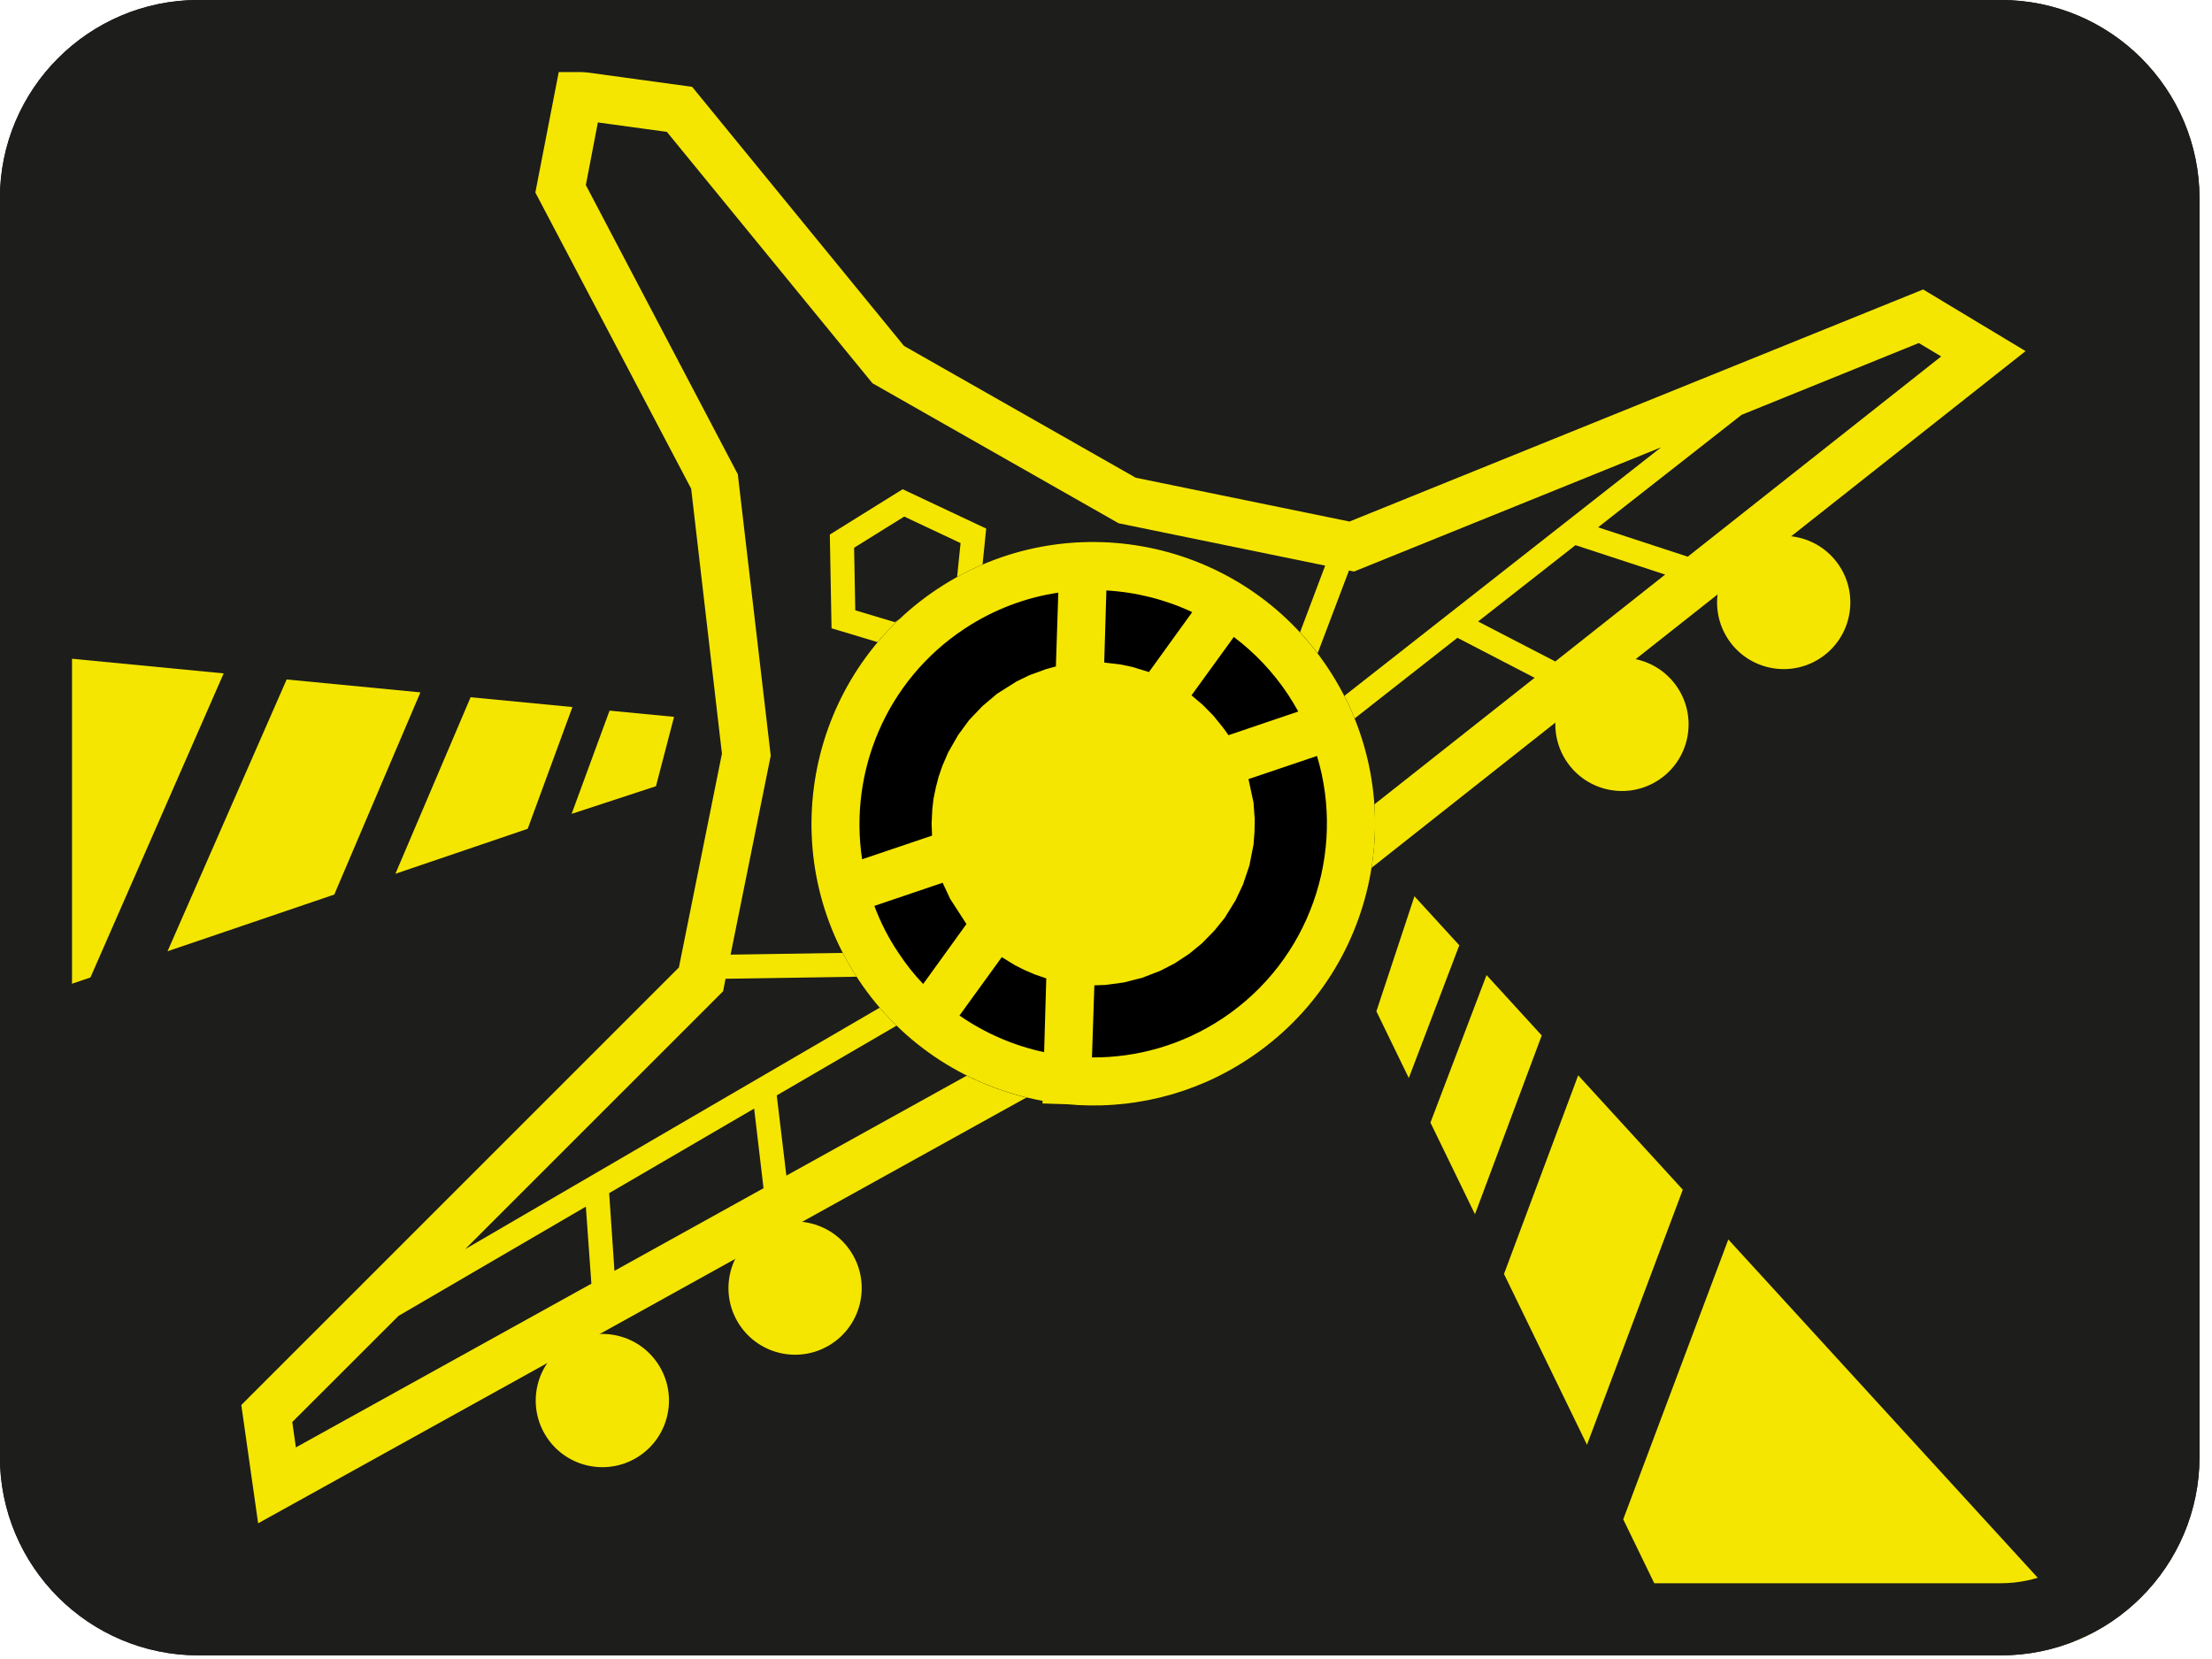
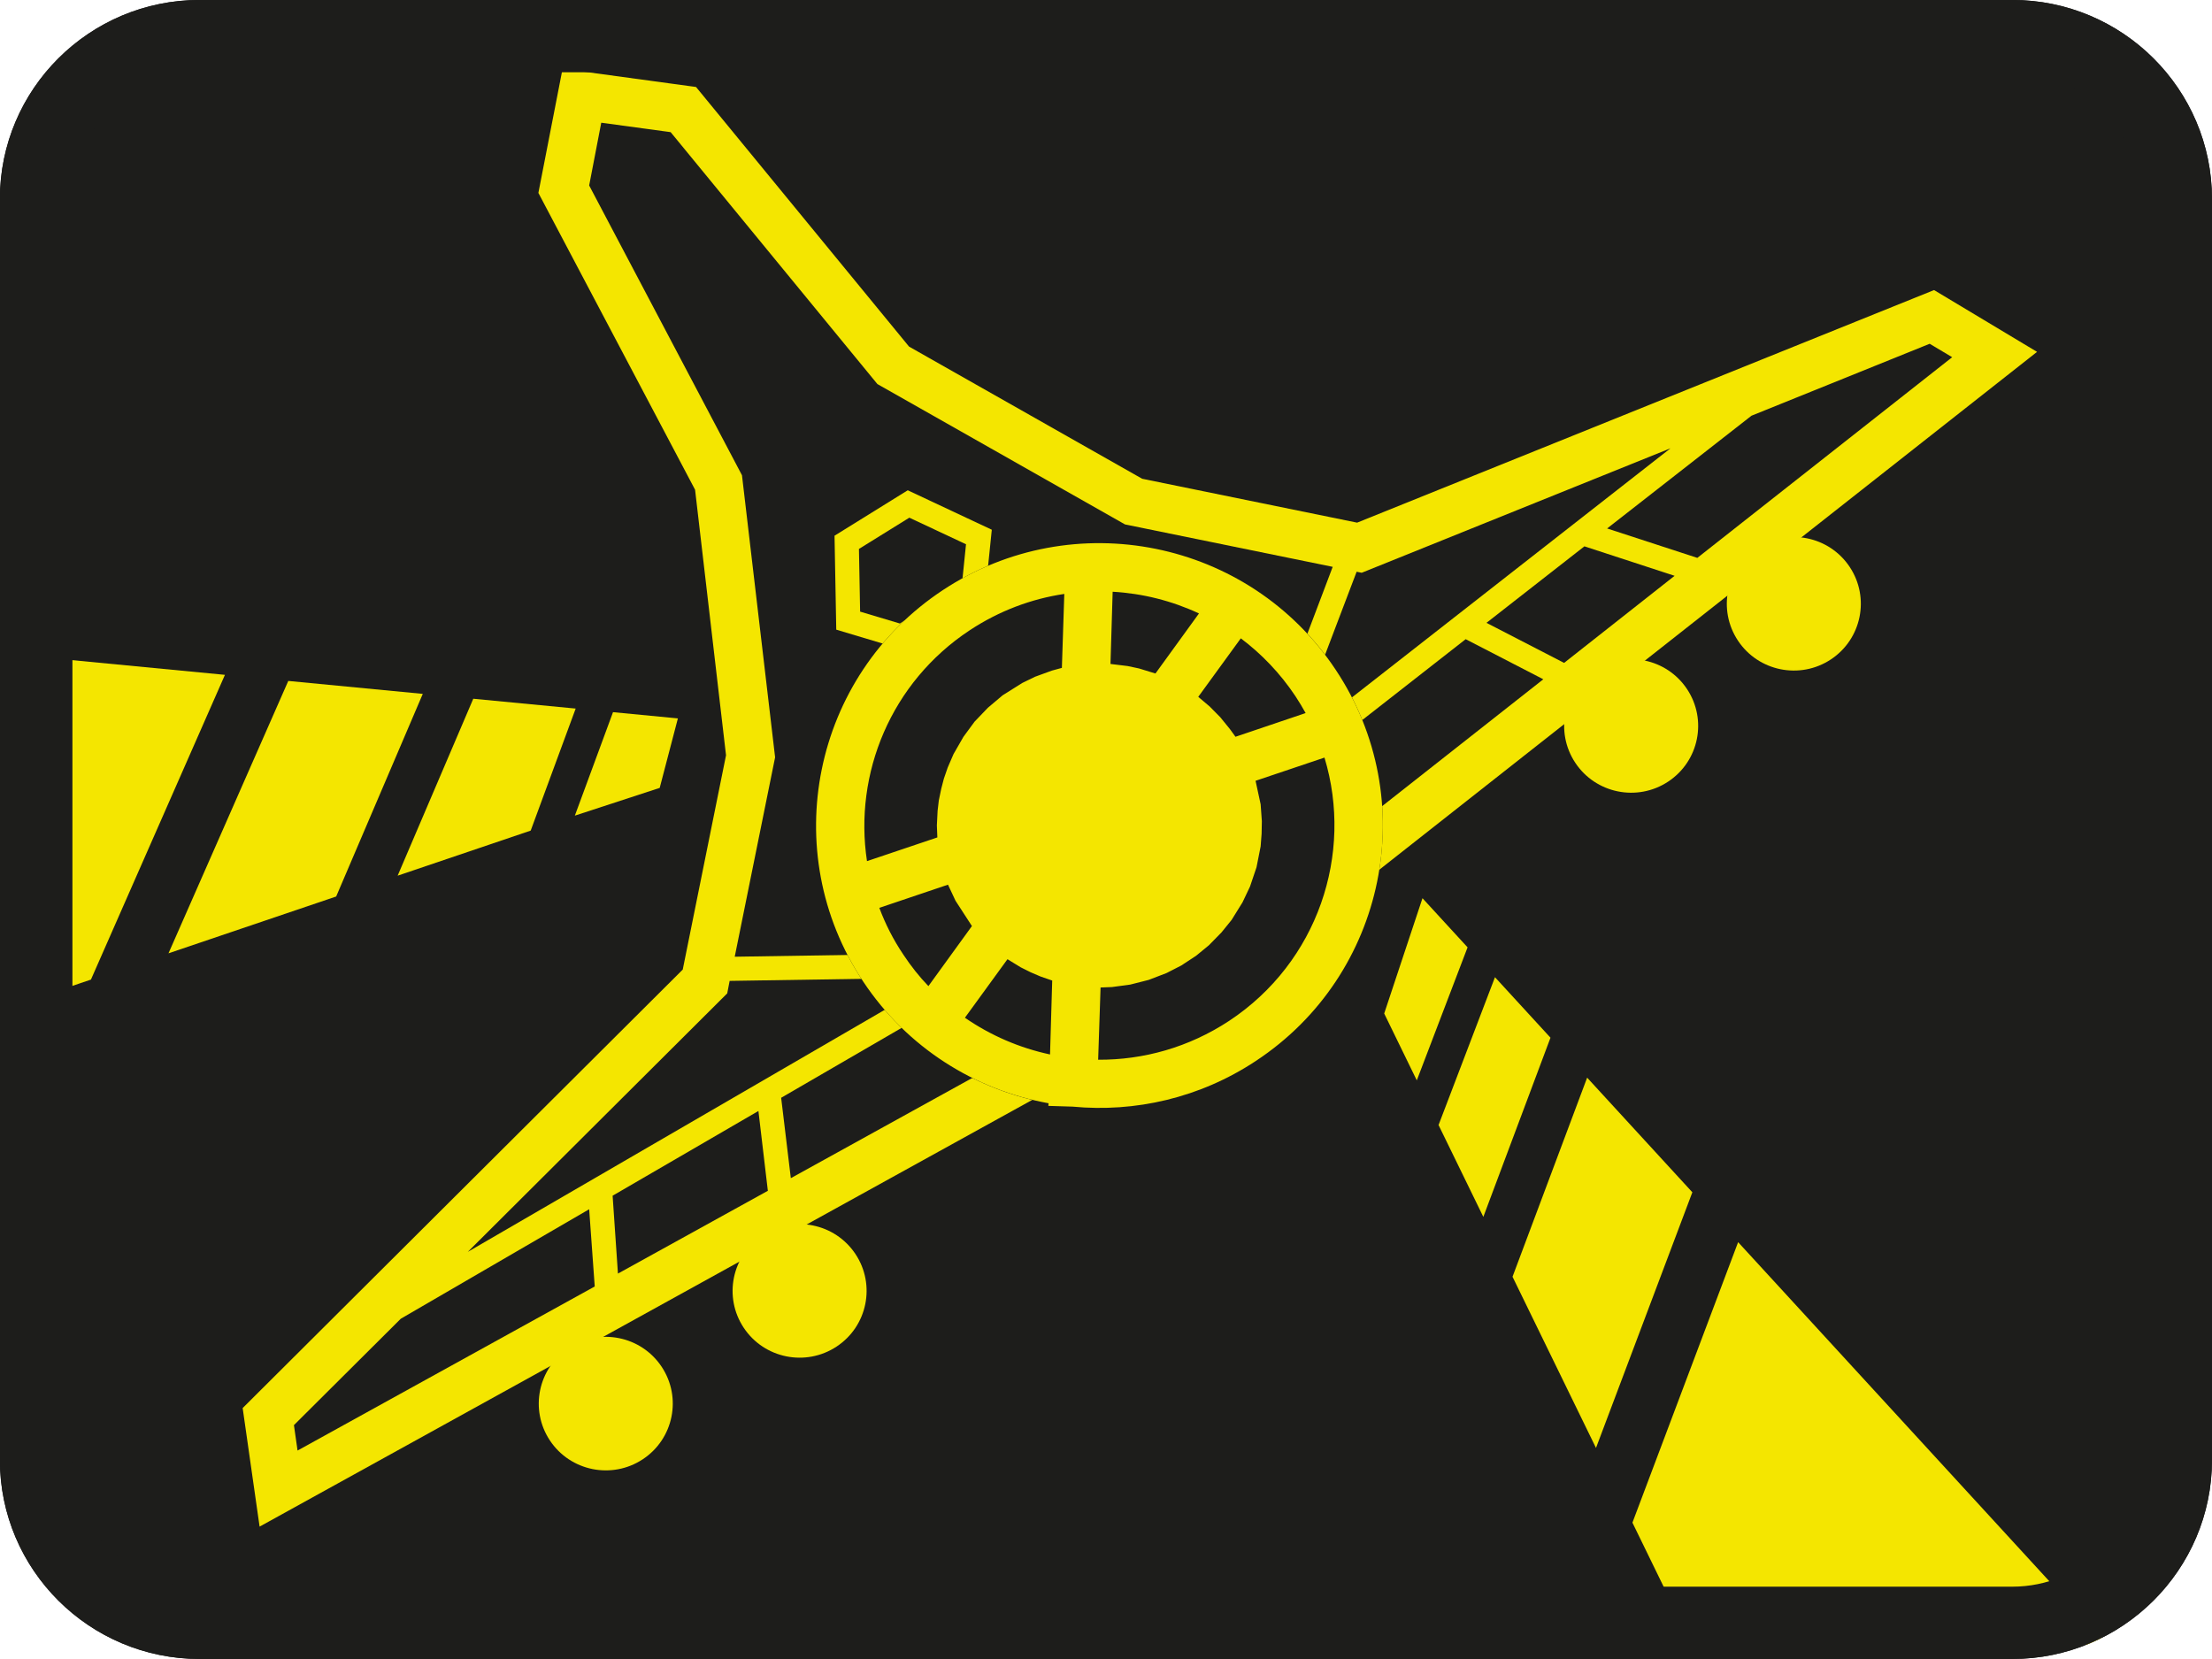
<svg xmlns="http://www.w3.org/2000/svg" clip-rule="evenodd" fill-rule="evenodd" stroke-linejoin="round" stroke-miterlimit="2" viewBox="0 0 92 69">
  <clipPath id="a">
    <path clip-rule="evenodd" d="m372.988 218.897c0-4.56-3.703-8.262-8.263-8.262h-74.961c-4.56 0-8.262 3.702-8.262 8.262v52.326c0 4.56 3.702 8.262 8.262 8.262h74.961c4.56 0 8.263-3.702 8.263-8.262z" />
  </clipPath>
-   <g transform="matrix(.9999969 0 0 1 -281.5059 -210.6361)">
-     <path d="m372.988 218.897c0-4.56-3.703-8.262-8.263-8.262h-74.961c-4.56 0-8.262 3.702-8.262 8.262v52.326c0 4.56 3.702 8.262 8.262 8.262h74.961c4.56 0 8.263-3.702 8.263-8.262z" fill="none" />
+   <g transform="matrix(1.00567 0 0 1.002191 -283.103 -211.0984)">
    <g clip-path="url(#a)">
      <path d="m274.597 206.086h106.366v83.446h-106.366z" fill="#1d1d1b" transform="translate(-4.63593 -7.66932)" />
      <path d="m502.338 151.844 15.304 16.733-17.397-.402-2.278-4.691zm-1.893-2.07-3.985 10.61-3.452-7.105 3.086-8.262zm-5.867-6.415-2.777 7.436-1.852-3.812 2.333-6.135zm-3.429-3.75-2.1 5.521-1.348-2.775 1.583-4.785z" fill="#f4e600" transform="translate(-148.948 110.343)" />
      <path d="m439.758 128.3-5.542 12.647-4.758 1.618-.561-15.313zm8.182.79-3.582 8.409-6.935 2.358 4.954-11.304zm6.323.61-1.86 5.064-5.503 1.871 3.128-7.343zm1.544.149 2.683.259-.752 2.884-3.509 1.151z" fill="#f4e600" transform="translate(-148.948 110.343)" />
      <g transform="matrix(.833781 -.552096 .552096 .833781 -201.638 495.973)">
        <path d="m579.117 45.685 4.094 3.555 1.37 13.39 4.907 9.57 6.269 6.214 24.687 4.954 2.089 4.34-42.235 3.507-44.106-3.444 2.09-4.34 24.687-4.954 6.269-6.214 4.907-9.569 1.37-13.39z" fill="none" transform="matrix(1.02162 0 0 1.03422 -13.4456 -3.18917)" />
        <g fill="#f4e600">
          <path d="m576.641 71.953-1.862-2.237 2.093-3.29 3.566.1 1.994 3.284-1.787 2.181zm.77-4.512-1.396 2.196 1.099 1.32 3.061.03 1.035-1.263-1.345-2.214z" />
          <path d="m1346.72 103.149 5.52.756 8.81 10.774 9.64 5.484 8.89 1.822 23.86-9.652 4.26 2.564-33.98 26.846-39.53 21.907-.7-4.92 18.2-18.197 1.79-8.894-1.28-11.02-6.48-12.318zm-6.69 51.873-4.42 4.416.15 1.055 12.29-6.809-.23-3.205zm15.18-5.309-.39-3.312-6.03 3.516.22 3.232zm-1.58-8.711-.1.518-10.73 10.728 17.79-10.363-.49-.984zm24.94-17.183-8.59-1.761-10.24-5.825-8.55-10.454-2.87-.392-.5 2.605 6.32 12.026 1.37 11.705-1.67 8.276 6.87-.108 1.19 2.387-6.14 3.575.4 3.336 16.45-9.116 14.67-11.588-3.21-1.664-5.58 4.378-1.44-3.35zm1.2.246-.21-.043-1.44 3.802.77 1.787 13.65-10.712zm12.94.126-3.73-1.223-4.05 3.175 3.21 1.662zm3.18-6.644-5.97 4.679 3.73 1.221 10.54-8.328-.93-.558z" transform="matrix(.833781 .552096 -.552096 .833781 -487.729 -785.463)" />
          <circle cx="549.165" cy="91.662" r="2.771" transform="translate(-.066625 -.427993)" />
          <circle cx="549.165" cy="91.662" r="2.771" transform="translate(9.19932 .097765)" />
          <circle cx="549.165" cy="91.662" r="2.771" transform="translate(50.8182 -.463961)" />
          <circle cx="549.165" cy="91.662" r="2.771" transform="translate(59.2262 -.976925)" />
        </g>
        <g transform="translate(0 .451948)">
-           <circle cx="579.365" cy="82.05" r="11.72" />
+           <circle cx="579.365" cy="82.05" fill="#1d1d1b" r="11.72" />
          <path d="m1366.82 146.081c-3.03-.553-5.84-2.29-7.67-5.056-3.57-5.393-2.09-12.671 3.3-16.242s12.67-2.092 16.24 3.301c3.58 5.393 2.1 12.671-3.3 16.242-2.32 1.54-5 2.141-7.58 1.894l-1-.031zm11.41-14.346-2.85.963.21.975.05.699-.01.525-.04.523-.17.865-.27.803-.31.655-.45.728-.42.52-.52.533-.53.436-.61.402-.61.314-.74.285-.76.194-.76.103-.47.018-.1 2.998c1.87.011 3.75-.511 5.42-1.615 3.66-2.428 5.15-6.92 3.94-10.924zm-14.87 10.796c1.07.742 2.27 1.256 3.52 1.524l.09-3.068-.48-.166-.41-.176-.41-.205-.55-.338zm-3.54-4.56c.25.672.58 1.326 1 1.95.31.469.65.902 1.03 1.298l1.8-2.493-.68-1.052-.31-.665zm7.65-13.028c-1.36.203-2.69.7-3.91 1.507-3.26 2.159-4.8 5.951-4.25 9.582l2.91-.984-.02-.497.03-.602.05-.434.1-.483.11-.424.16-.465.24-.556.41-.716.46-.628.55-.576.61-.517.81-.511.53-.259.7-.256.41-.112v-.001zm7.3 1.843-1.76 2.428.47.398.44.447.4.494.23.318 2.9-.984c-.13-.237-.27-.47-.42-.699-.63-.95-1.4-1.754-2.26-2.402zm-5.3-1.934-.09 2.997.71.087.47.1.68.209 1.8-2.492c-1.12-.525-2.33-.83-3.57-.901z" fill="#f4e600" transform="matrix(.833781 .552096 -.552096 .833781 -487.729 -785.915)" />
        </g>
      </g>
    </g>
    <path d="m372.988 218.897c0-4.56-3.703-8.262-8.263-8.262h-74.961c-4.56 0-8.262 3.702-8.262 8.262v52.326c0 4.56 3.702 8.262 8.262 8.262h74.961c4.56 0 8.263-3.702 8.263-8.262zm-3 0v52.326c0 2.905-2.358 5.262-5.263 5.262h-74.961c-2.904 0-5.262-2.357-5.262-5.262v-52.326c0-2.904 2.358-5.262 5.262-5.262h74.961c2.905 0 5.263 2.358 5.263 5.262z" fill="#1d1d1b" />
  </g>
</svg>
